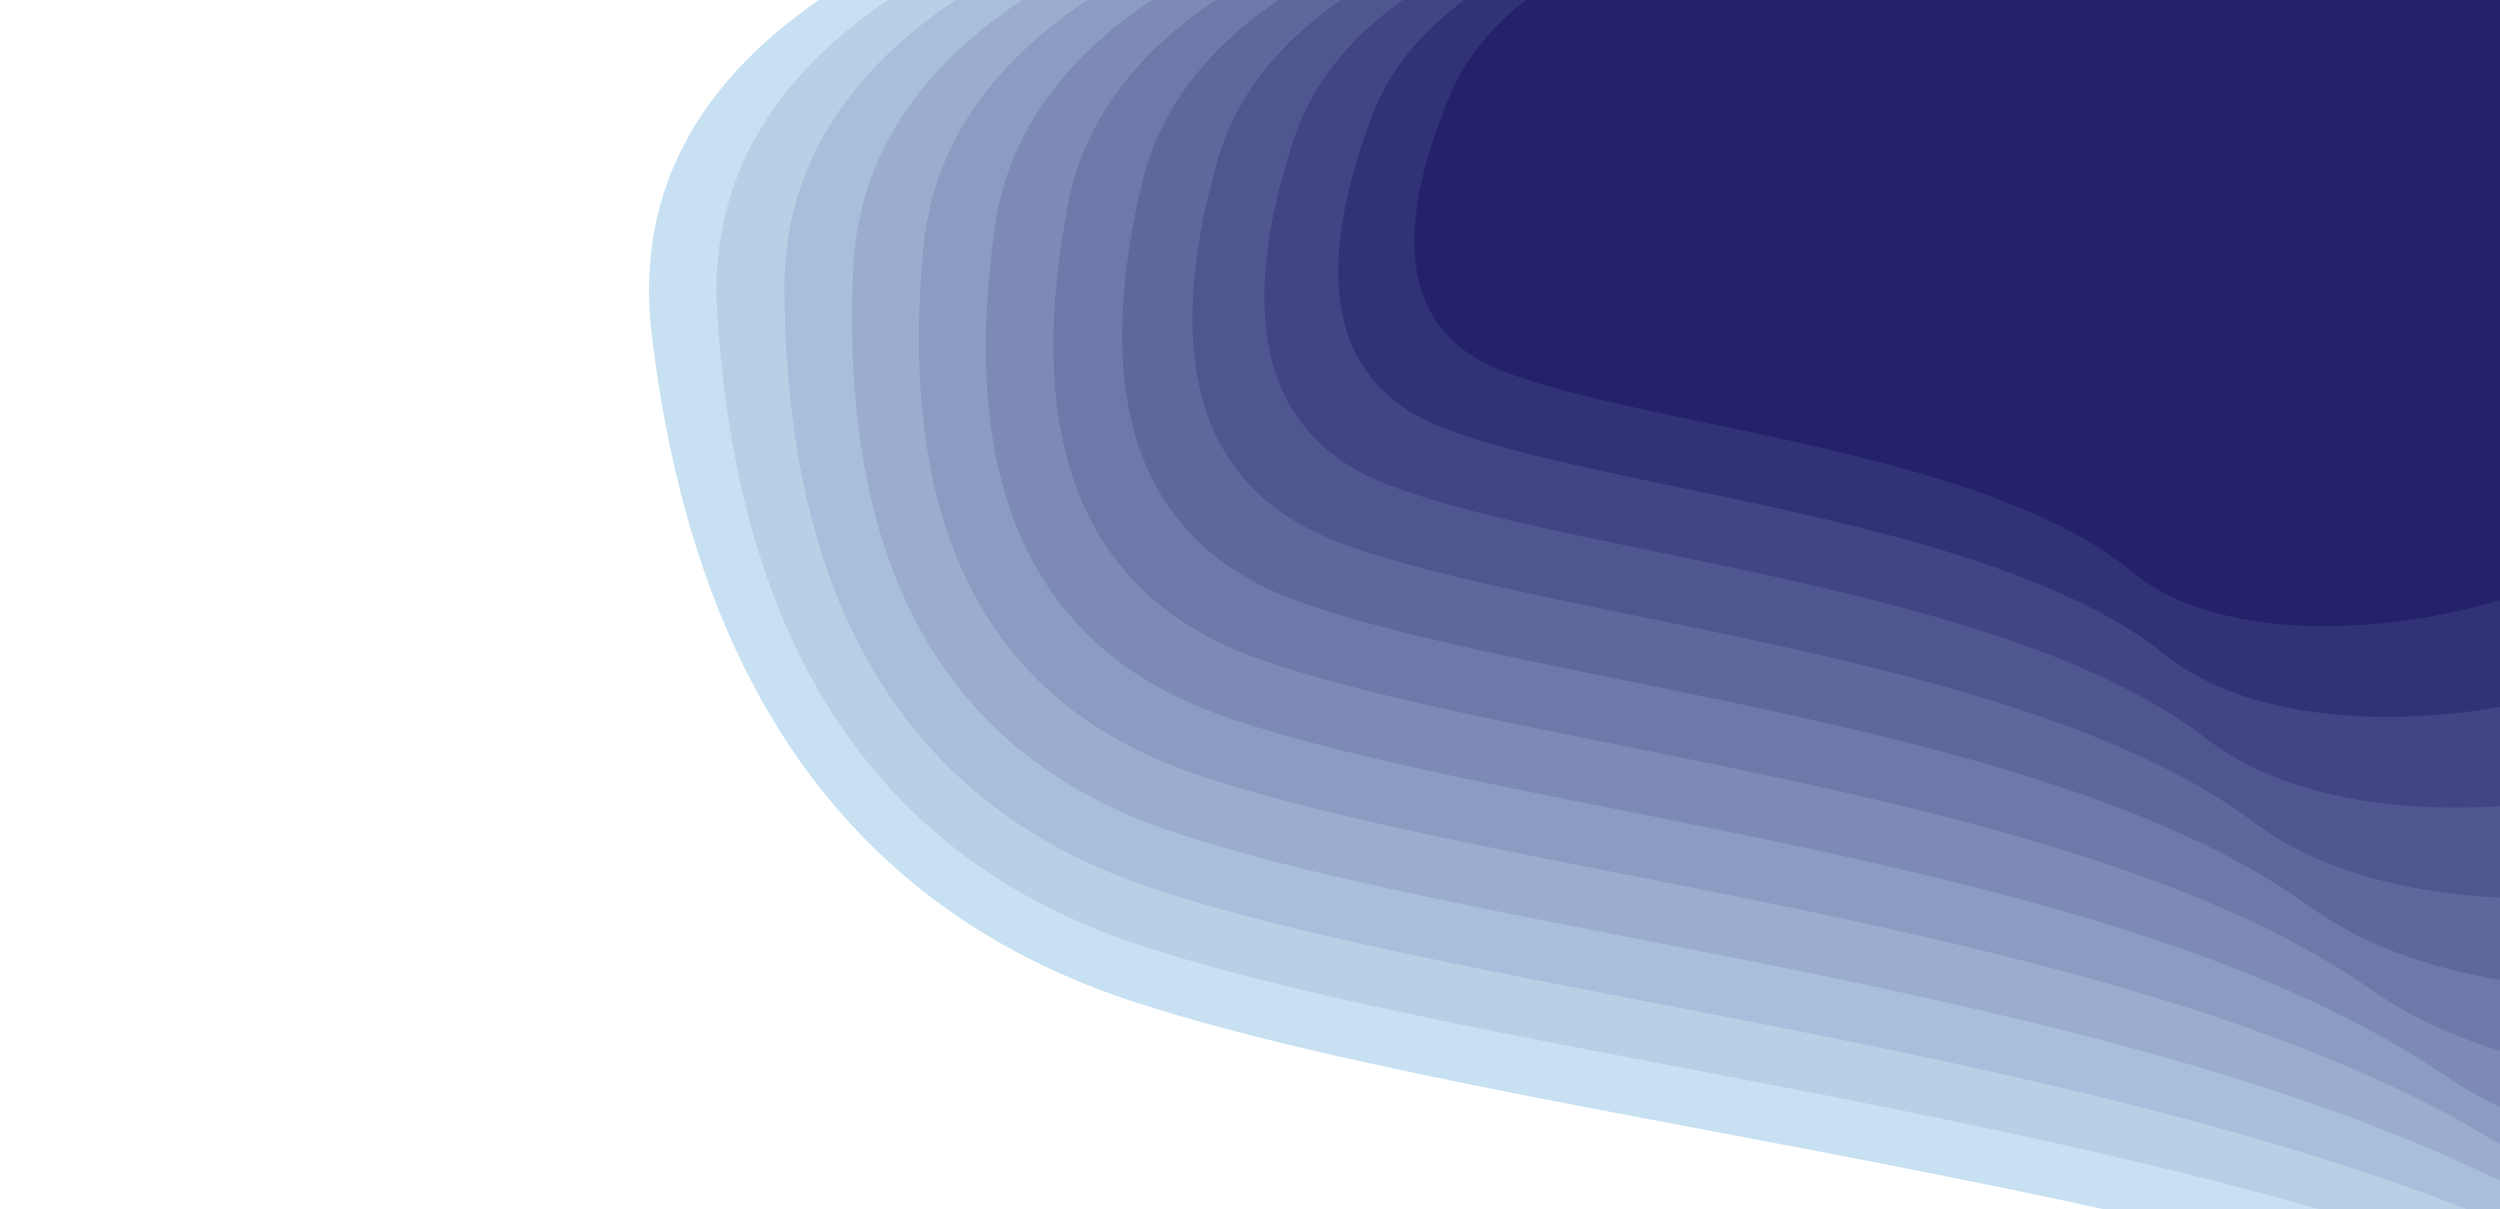
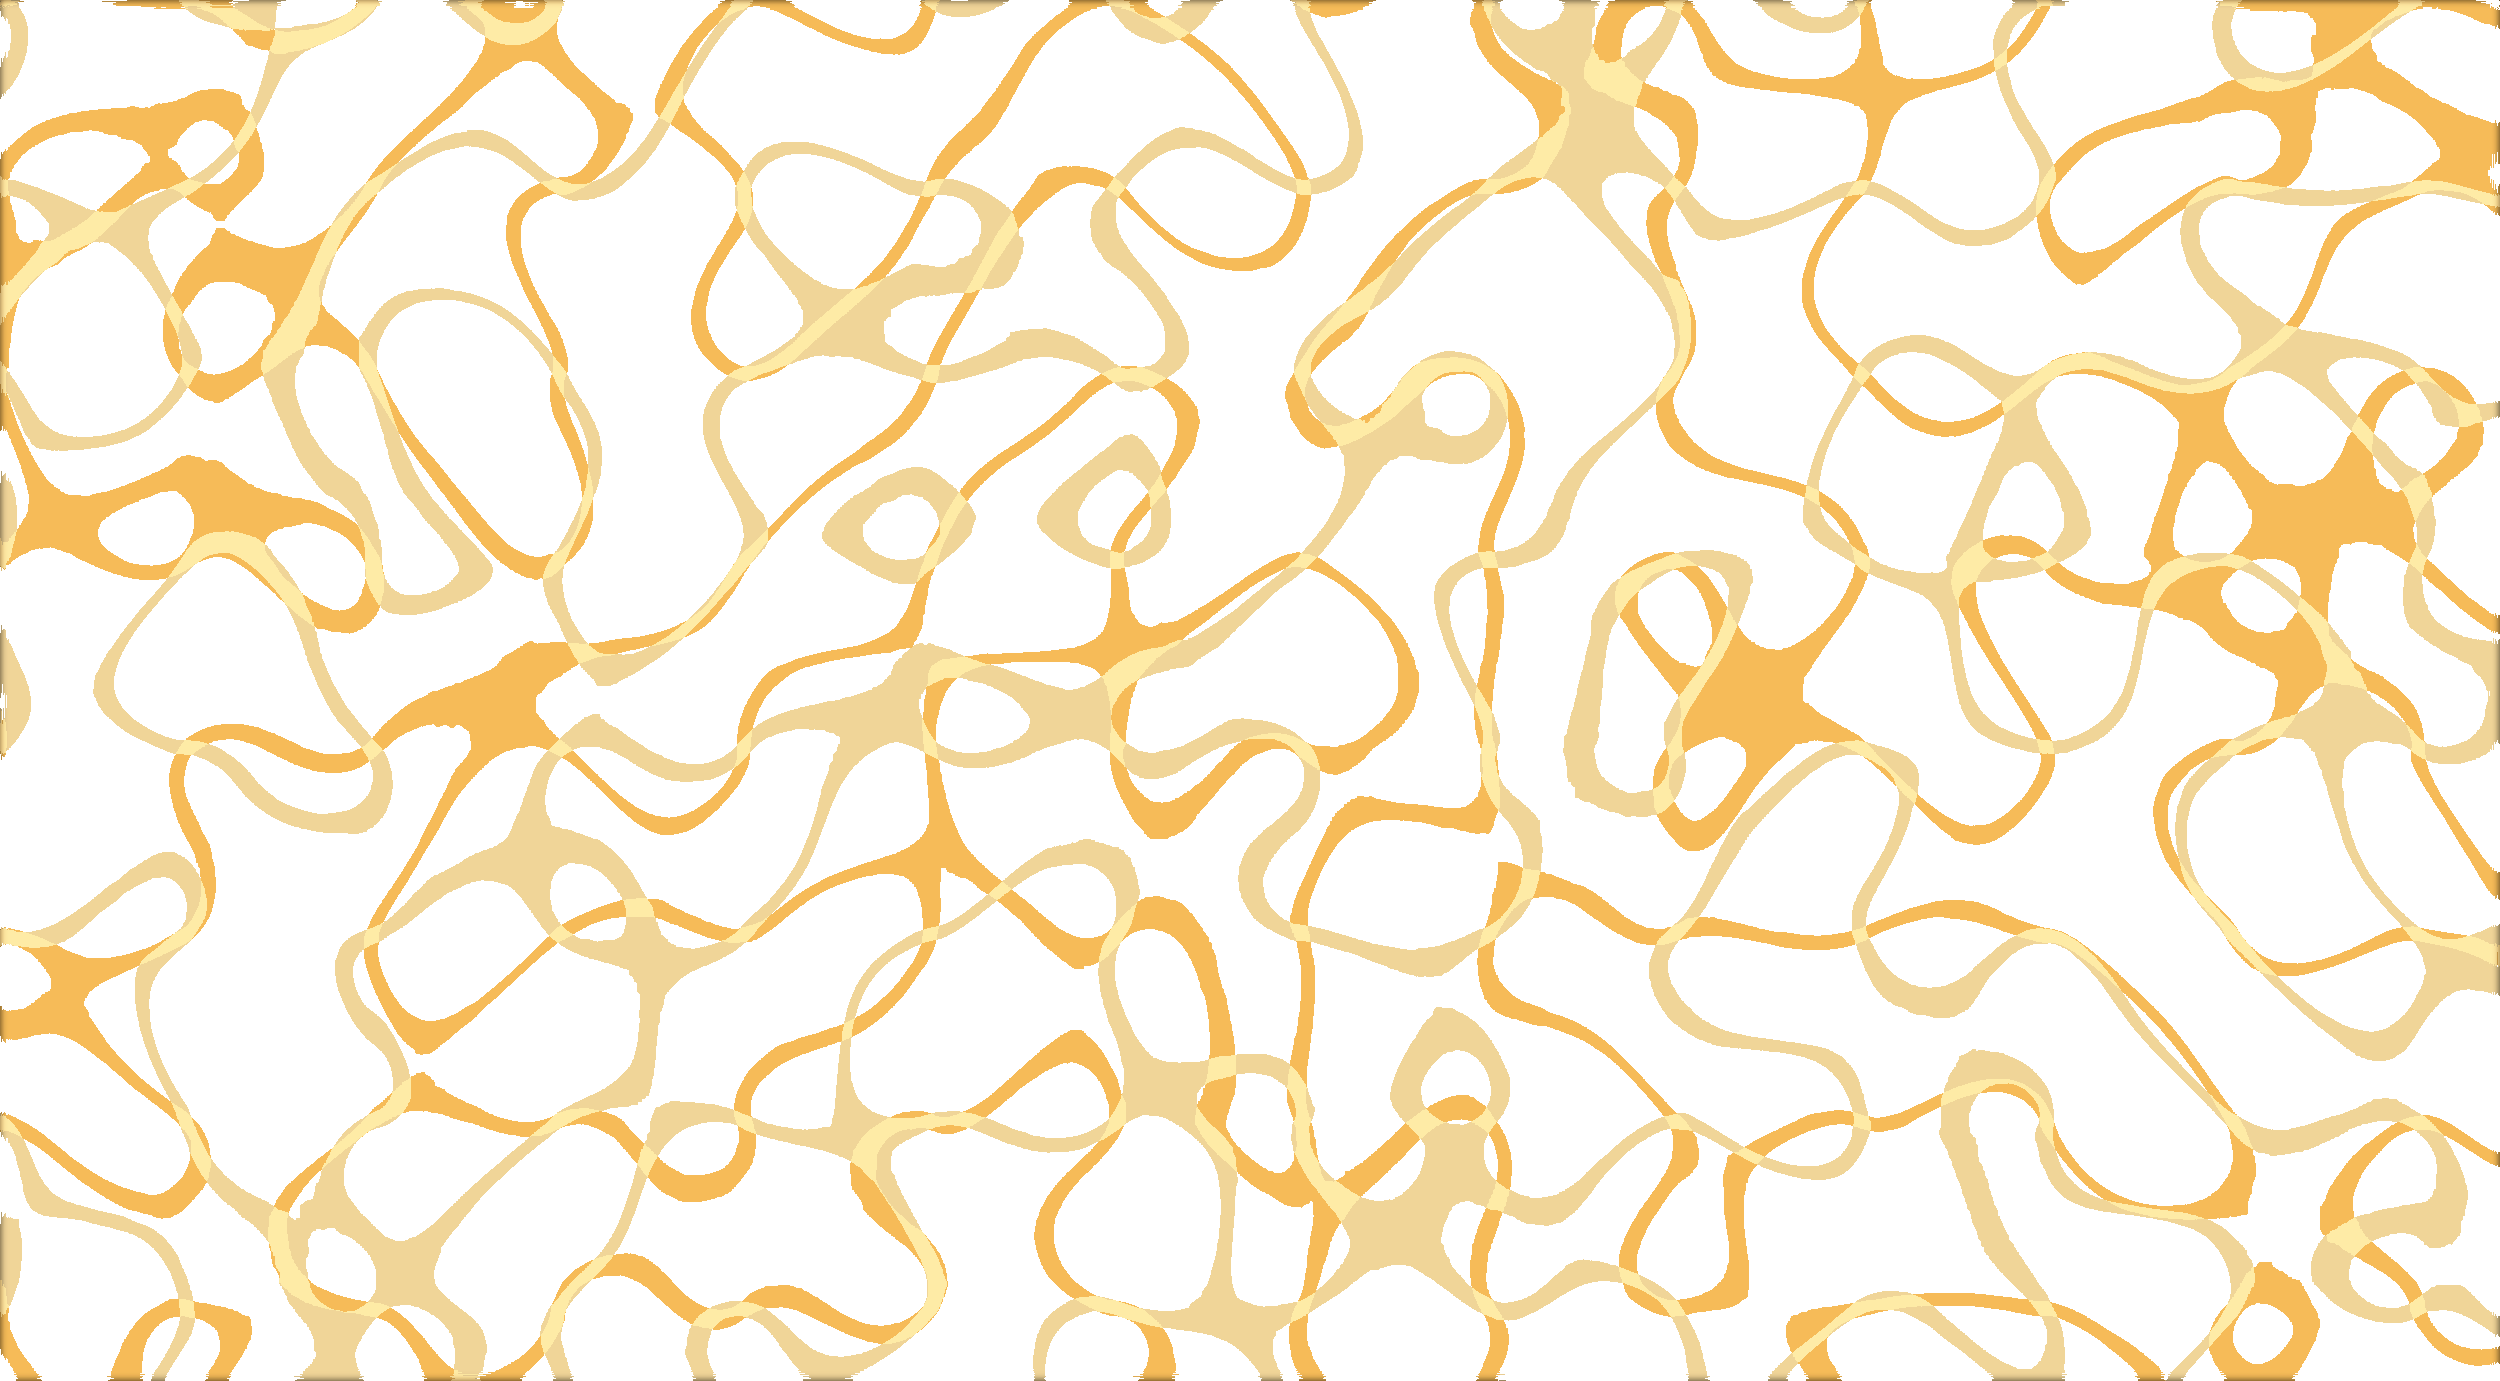
- <svg xmlns="http://www.w3.org/2000/svg" class="topography-shape js-shape" width="1200px" height="580px" viewBox="0 0 1200 580" version="1.1">
-   <path d="M734.567 34.372c-28.692 61.724-23.266 100.422 16.275 116.094 59.313 23.508 200.347 32.911 259.299 83.906 58.95 50.994 238.697 11.572 269.438-75.95C1310.32 70.9 1365.669-64 1073.808-64c-194.576 0-307.654 32.79-339.24 98.372h-.001z" fill="#FFFA72" fill-rule="nonzero" />
-   <path d="M734.567 34.372c-28.692 61.724-23.266 100.422 16.275 116.094 59.313 23.508 200.347 32.911 259.299 83.906 58.95 50.994 238.697 11.572 269.438-75.95C1310.32 70.9 1365.669-64 1073.808-64c-194.576 0-307.654 32.79-339.24 98.372h-.001z" fill="#FFFA72" fill-rule="nonzero" transform="translate(-1800, 60) scale(2.8, 2.8) skewX(30) " style="position: relative; z-index: 0; fill: rgb(199, 225, 243);" />
-   <path d="M734.567 34.372c-28.692 61.724-23.266 100.422 16.275 116.094 59.313 23.508 200.347 32.911 259.299 83.906 58.95 50.994 238.697 11.572 269.438-75.95C1310.32 70.9 1365.669-64 1073.808-64c-194.576 0-307.654 32.79-339.24 98.372h-.001z" fill="#FFFA72" fill-rule="nonzero" transform="translate(-1650, 55) scale(2.65, 2.65) skewX(27.5) " style="position: relative; z-index: 1; fill: rgb(184, 207, 230);" />
-   <path d="M734.567 34.372c-28.692 61.724-23.266 100.422 16.275 116.094 59.313 23.508 200.347 32.911 259.299 83.906 58.95 50.994 238.697 11.572 269.438-75.95C1310.32 70.9 1365.669-64 1073.808-64c-194.576 0-307.654 32.79-339.24 98.372h-.001z" fill="#FFFA72" fill-rule="nonzero" transform="translate(-1500, 50) scale(2.5, 2.5) skewX(25) " style="position: relative; z-index: 2; fill: rgb(169, 190, 218);" />
-   <path d="M734.567 34.372c-28.692 61.724-23.266 100.422 16.275 116.094 59.313 23.508 200.347 32.911 259.299 83.906 58.95 50.994 238.697 11.572 269.438-75.95C1310.32 70.9 1365.669-64 1073.808-64c-194.576 0-307.654 32.79-339.24 98.372h-.001z" fill="#FFFA72" fill-rule="nonzero" transform="translate(-1350, 45) scale(2.35, 2.35) skewX(22.5) " style="position: relative; z-index: 3; fill: rgb(154, 173, 206);" />
-   <path d="M734.567 34.372c-28.692 61.724-23.266 100.422 16.275 116.094 59.313 23.508 200.347 32.911 259.299 83.906 58.95 50.994 238.697 11.572 269.438-75.95C1310.32 70.9 1365.669-64 1073.808-64c-194.576 0-307.654 32.79-339.24 98.372h-.001z" fill="#FFFA72" fill-rule="nonzero" transform="translate(-1200, 40) scale(2.2, 2.2) skewX(20) " style="position: relative; z-index: 4; fill: rgb(139, 155, 193);" />
-   <path d="M734.567 34.372c-28.692 61.724-23.266 100.422 16.275 116.094 59.313 23.508 200.347 32.911 259.299 83.906 58.95 50.994 238.697 11.572 269.438-75.95C1310.32 70.9 1365.669-64 1073.808-64c-194.576 0-307.654 32.79-339.24 98.372h-.001z" fill="#FFFA72" fill-rule="nonzero" transform="translate(-1050, 35) scale(2.05, 2.05) skewX(17.5) " style="position: relative; z-index: 5; fill: rgb(125, 138, 181);" />
-   <path d="M734.567 34.372c-28.692 61.724-23.266 100.422 16.275 116.094 59.313 23.508 200.347 32.911 259.299 83.906 58.95 50.994 238.697 11.572 269.438-75.95C1310.32 70.9 1365.669-64 1073.808-64c-194.576 0-307.654 32.79-339.24 98.372h-.001z" fill="#FFFA72" fill-rule="nonzero" transform="translate(-900, 30) scale(1.9, 1.9) skewX(15) " style="position: relative; z-index: 6; fill: rgb(110, 121, 169);" />
-   <path d="M734.567 34.372c-28.692 61.724-23.266 100.422 16.275 116.094 59.313 23.508 200.347 32.911 259.299 83.906 58.95 50.994 238.697 11.572 269.438-75.95C1310.32 70.9 1365.669-64 1073.808-64c-194.576 0-307.654 32.79-339.24 98.372h-.001z" fill="#FFFA72" fill-rule="nonzero" transform="translate(-750, 25) scale(1.75, 1.75) skewX(12.5) " style="position: relative; z-index: 7; fill: rgb(95, 103, 156);" />
-   <path d="M734.567 34.372c-28.692 61.724-23.266 100.422 16.275 116.094 59.313 23.508 200.347 32.911 259.299 83.906 58.95 50.994 238.697 11.572 269.438-75.95C1310.32 70.9 1365.669-64 1073.808-64c-194.576 0-307.654 32.79-339.24 98.372h-.001z" fill="#FFFA72" fill-rule="nonzero" transform="translate(-600, 20) scale(1.6, 1.6) skewX(10) " style="position: relative; z-index: 8; fill: rgb(80, 86, 144);" />
-   <path d="M734.567 34.372c-28.692 61.724-23.266 100.422 16.275 116.094 59.313 23.508 200.347 32.911 259.299 83.906 58.95 50.994 238.697 11.572 269.438-75.95C1310.32 70.9 1365.669-64 1073.808-64c-194.576 0-307.654 32.79-339.24 98.372h-.001z" fill="#FFFA72" fill-rule="nonzero" transform="translate(-450, 15) scale(1.45, 1.45) skewX(7.5) " style="position: relative; z-index: 9; fill: rgb(65, 69, 132);" />
-   <path d="M734.567 34.372c-28.692 61.724-23.266 100.422 16.275 116.094 59.313 23.508 200.347 32.911 259.299 83.906 58.95 50.994 238.697 11.572 269.438-75.95C1310.32 70.9 1365.669-64 1073.808-64c-194.576 0-307.654 32.79-339.24 98.372h-.001z" fill="#FFFA72" fill-rule="nonzero" transform="translate(-300, 10) scale(1.3, 1.3) skewX(5) " style="position: relative; z-index: 10; fill: rgb(50, 51, 119);" />
-   <path d="M734.567 34.372c-28.692 61.724-23.266 100.422 16.275 116.094 59.313 23.508 200.347 32.911 259.299 83.906 58.95 50.994 238.697 11.572 269.438-75.95C1310.32 70.9 1365.669-64 1073.808-64c-194.576 0-307.654 32.79-339.24 98.372h-.001z" fill="#FFFA72" fill-rule="nonzero" transform="translate(-150, 5) scale(1.15, 1.15) skewX(2.5) " style="position: relative; z-index: 11; fill: rgb(35, 34, 107);" />
+ <svg xmlns="http://www.w3.org/2000/svg" viewBox="0 0 1680 928" preserveAspectRatio="xMidYMid" width="1680" height="928" style="shape-rendering:auto;display:block;background-position-x:0%;background-position-y:0%;background-size:auto;background-origin:padding-box;background-clip:border-box;background:scroll rgb(6, 6, 6) none  repeat;width:1680px;height:928px;;animation:none">
+   <g>
+     <filter id="filter-0.971673872997486">
+       <feTurbulence stitchTiles="stitch" result="turb" numOctaves="1" baseFrequency="0.008" type="fractalNoise" />
+       <feColorMatrix result="cloud" values="0" type="hueRotate" in="turb" />
+       <feColorMatrix values="1 0 0 0 0   0 1 0 0 0   0 0 1 0 0   10 10 10 10 0" type="matrix" result="wispy" in="cloud" />
+       <feGaussianBlur stdDeviation="3" />
+       <feComponentTransfer result="wave">
+         <feFuncR tableValues="0 0 0 0 0 0 0 0 0 0 0 0 1 0 0 0 0 0 0 0 0 0 0 0 0" type="discrete" />
+         <feFuncG tableValues="0 0 0 0 0 0 0 0 0 0 0 0 1 0 0 0 0 0 0 0 0 0 0 0 0" type="discrete" />
+         <feFuncB tableValues="0 0 0 0 0 0 0 0 0 0 0 0 1 0 0 0 0 0 0 0 0 0 0 0 0" type="discrete" />
+       </feComponentTransfer>
+       <feColorMatrix values="0 0 0 0.875 0   0 0 0 0.663 0   0 0 0 0.314 0   0 1 0 0 0" result="r2" in="wave" type="matrix" />
+       <feColorMatrix values="0 0 0 0.580 0   0 0 0 0.451 0   0 0 0 0.235 0   0 0 1 0 0" result="r3" in="wave" type="matrix" />
+       <feColorMatrix values="0 0 0 0.922 0   0 0 0 0.498 0   0 0 0 0.098 0   1 0 0 0 0" result="r1" in="wave" type="matrix" />
+       <feBlend result="b1" mode="screen" in2="r2" in="r1" />
+       <feGaussianBlur stdDeviation="0" />
+     </filter>
+     <rect fill="#060606" filter="url(#filter-0.971673872997486)" height="928" width="1680" y="0" x="0" style="fill:rgb(6, 6, 6);;animation:none" />
+     <g />
+   </g>
</svg>
